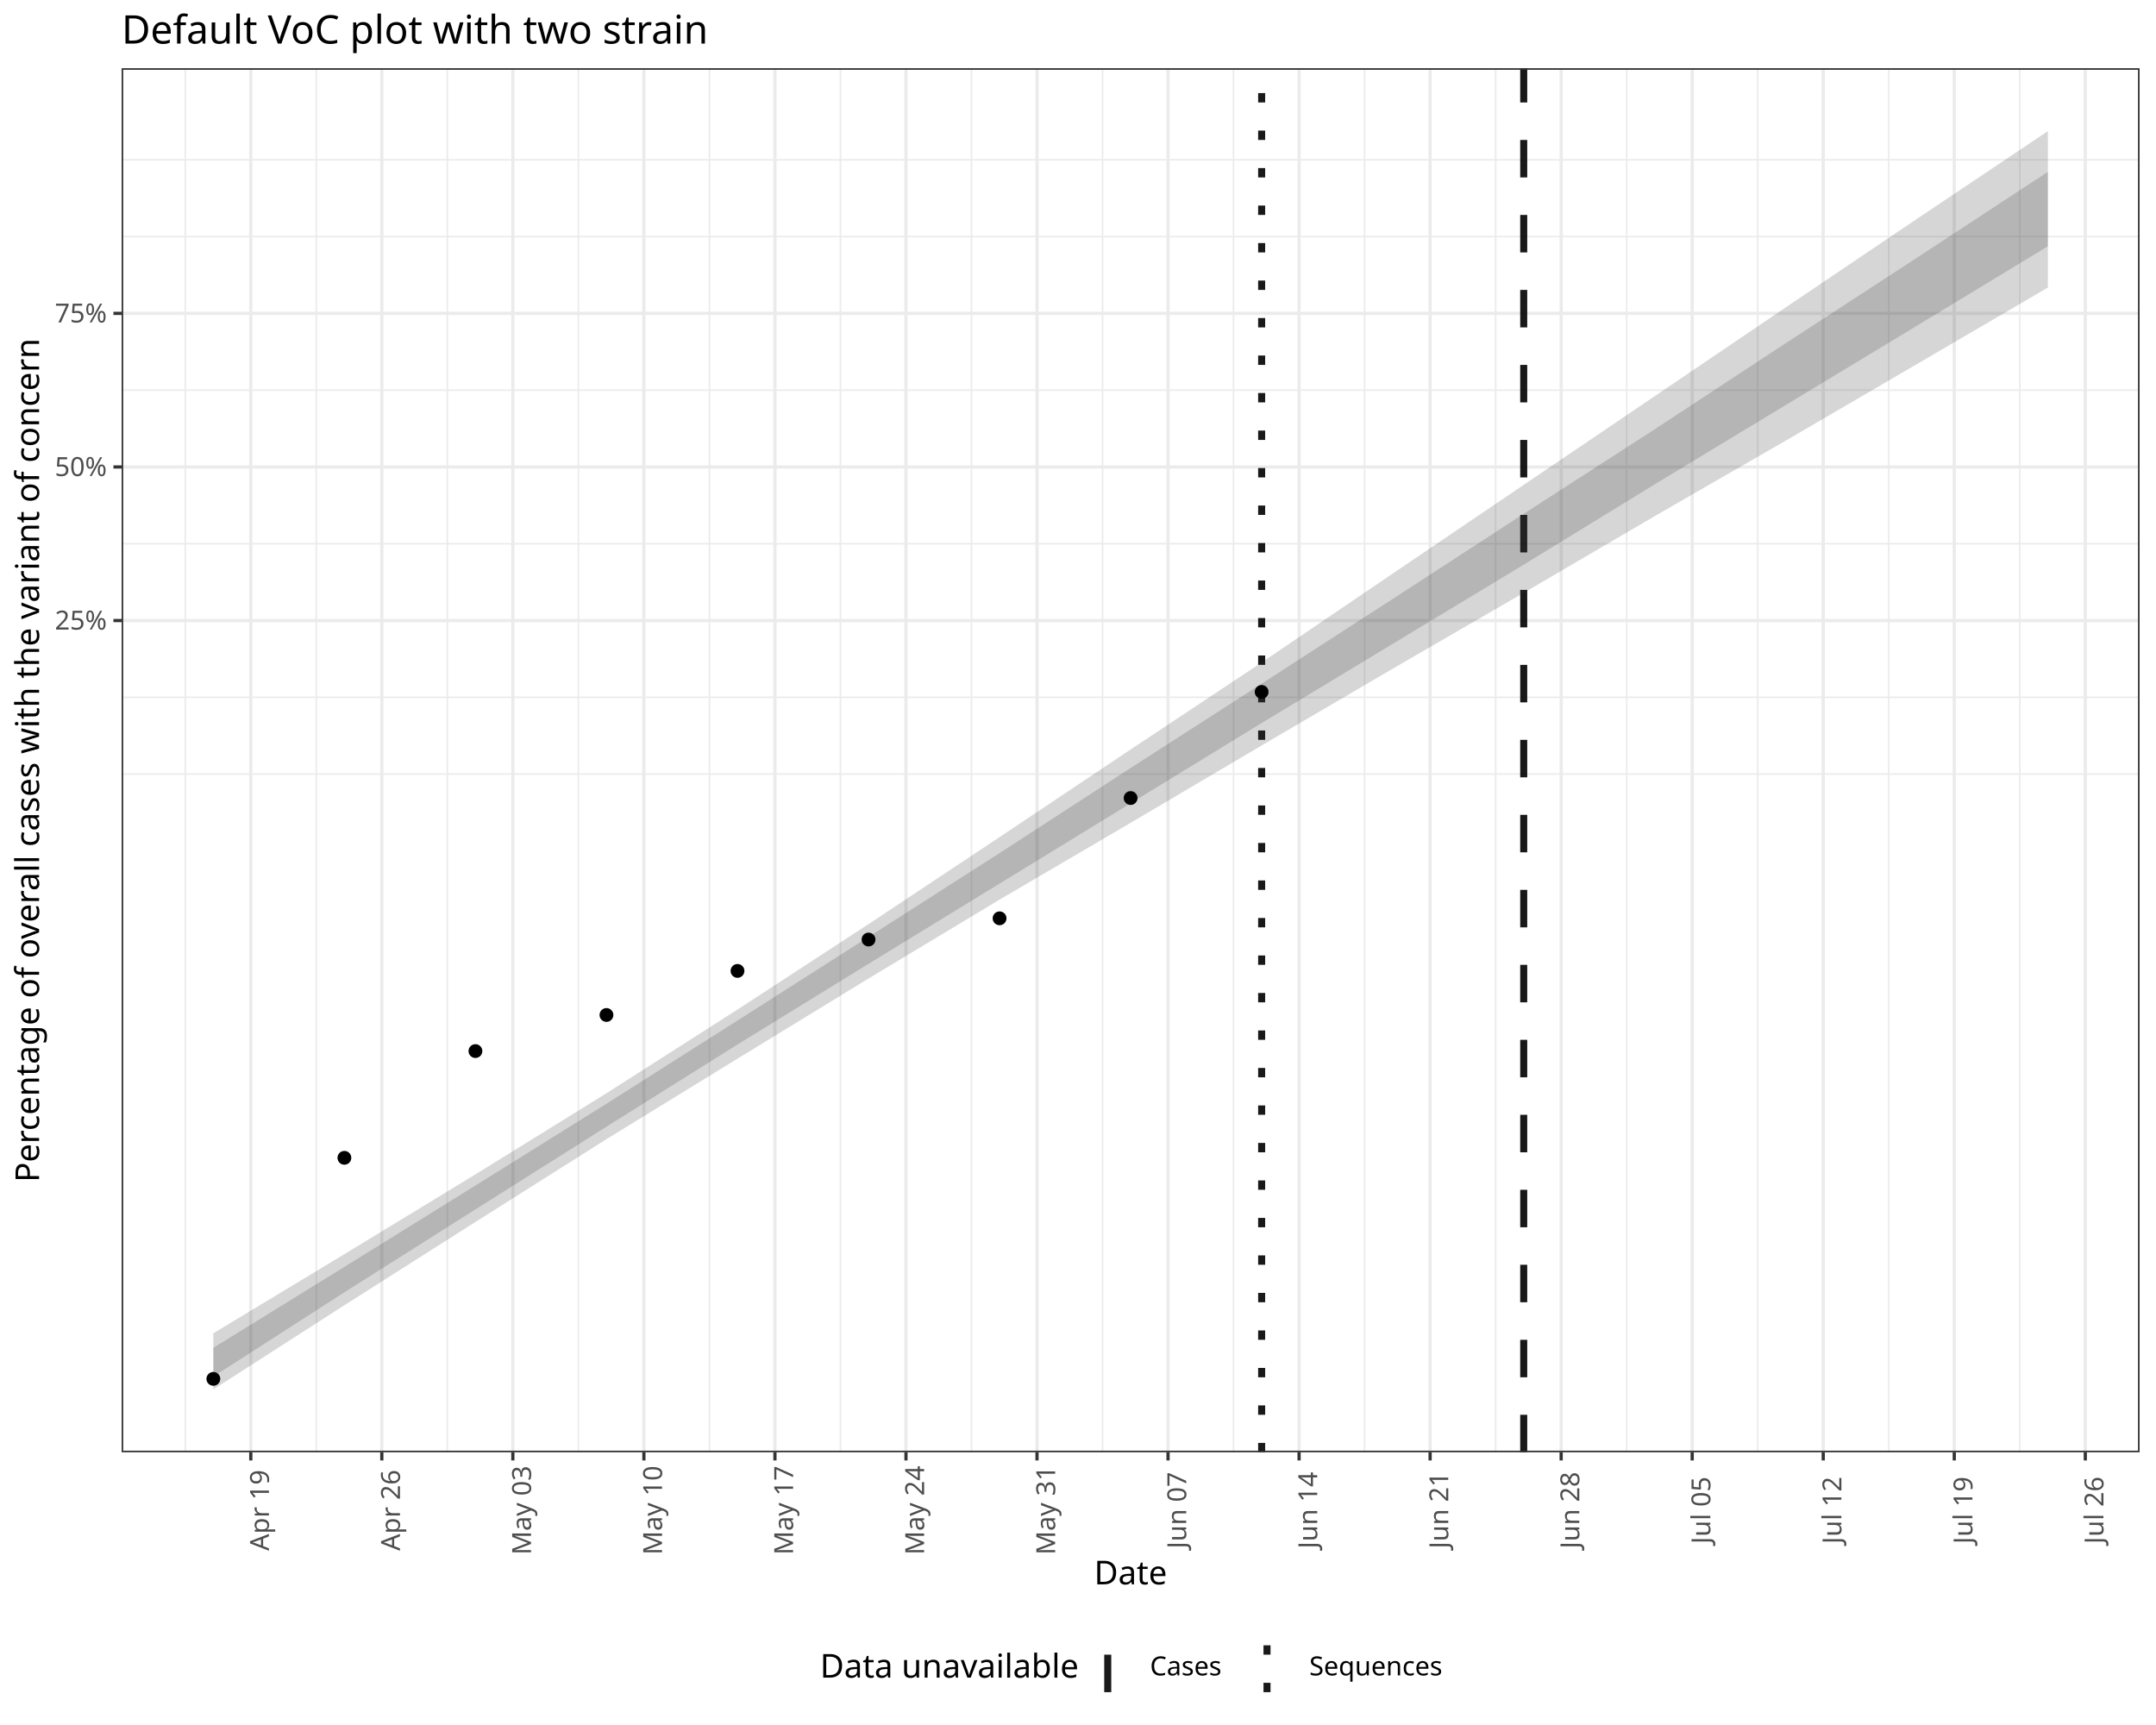
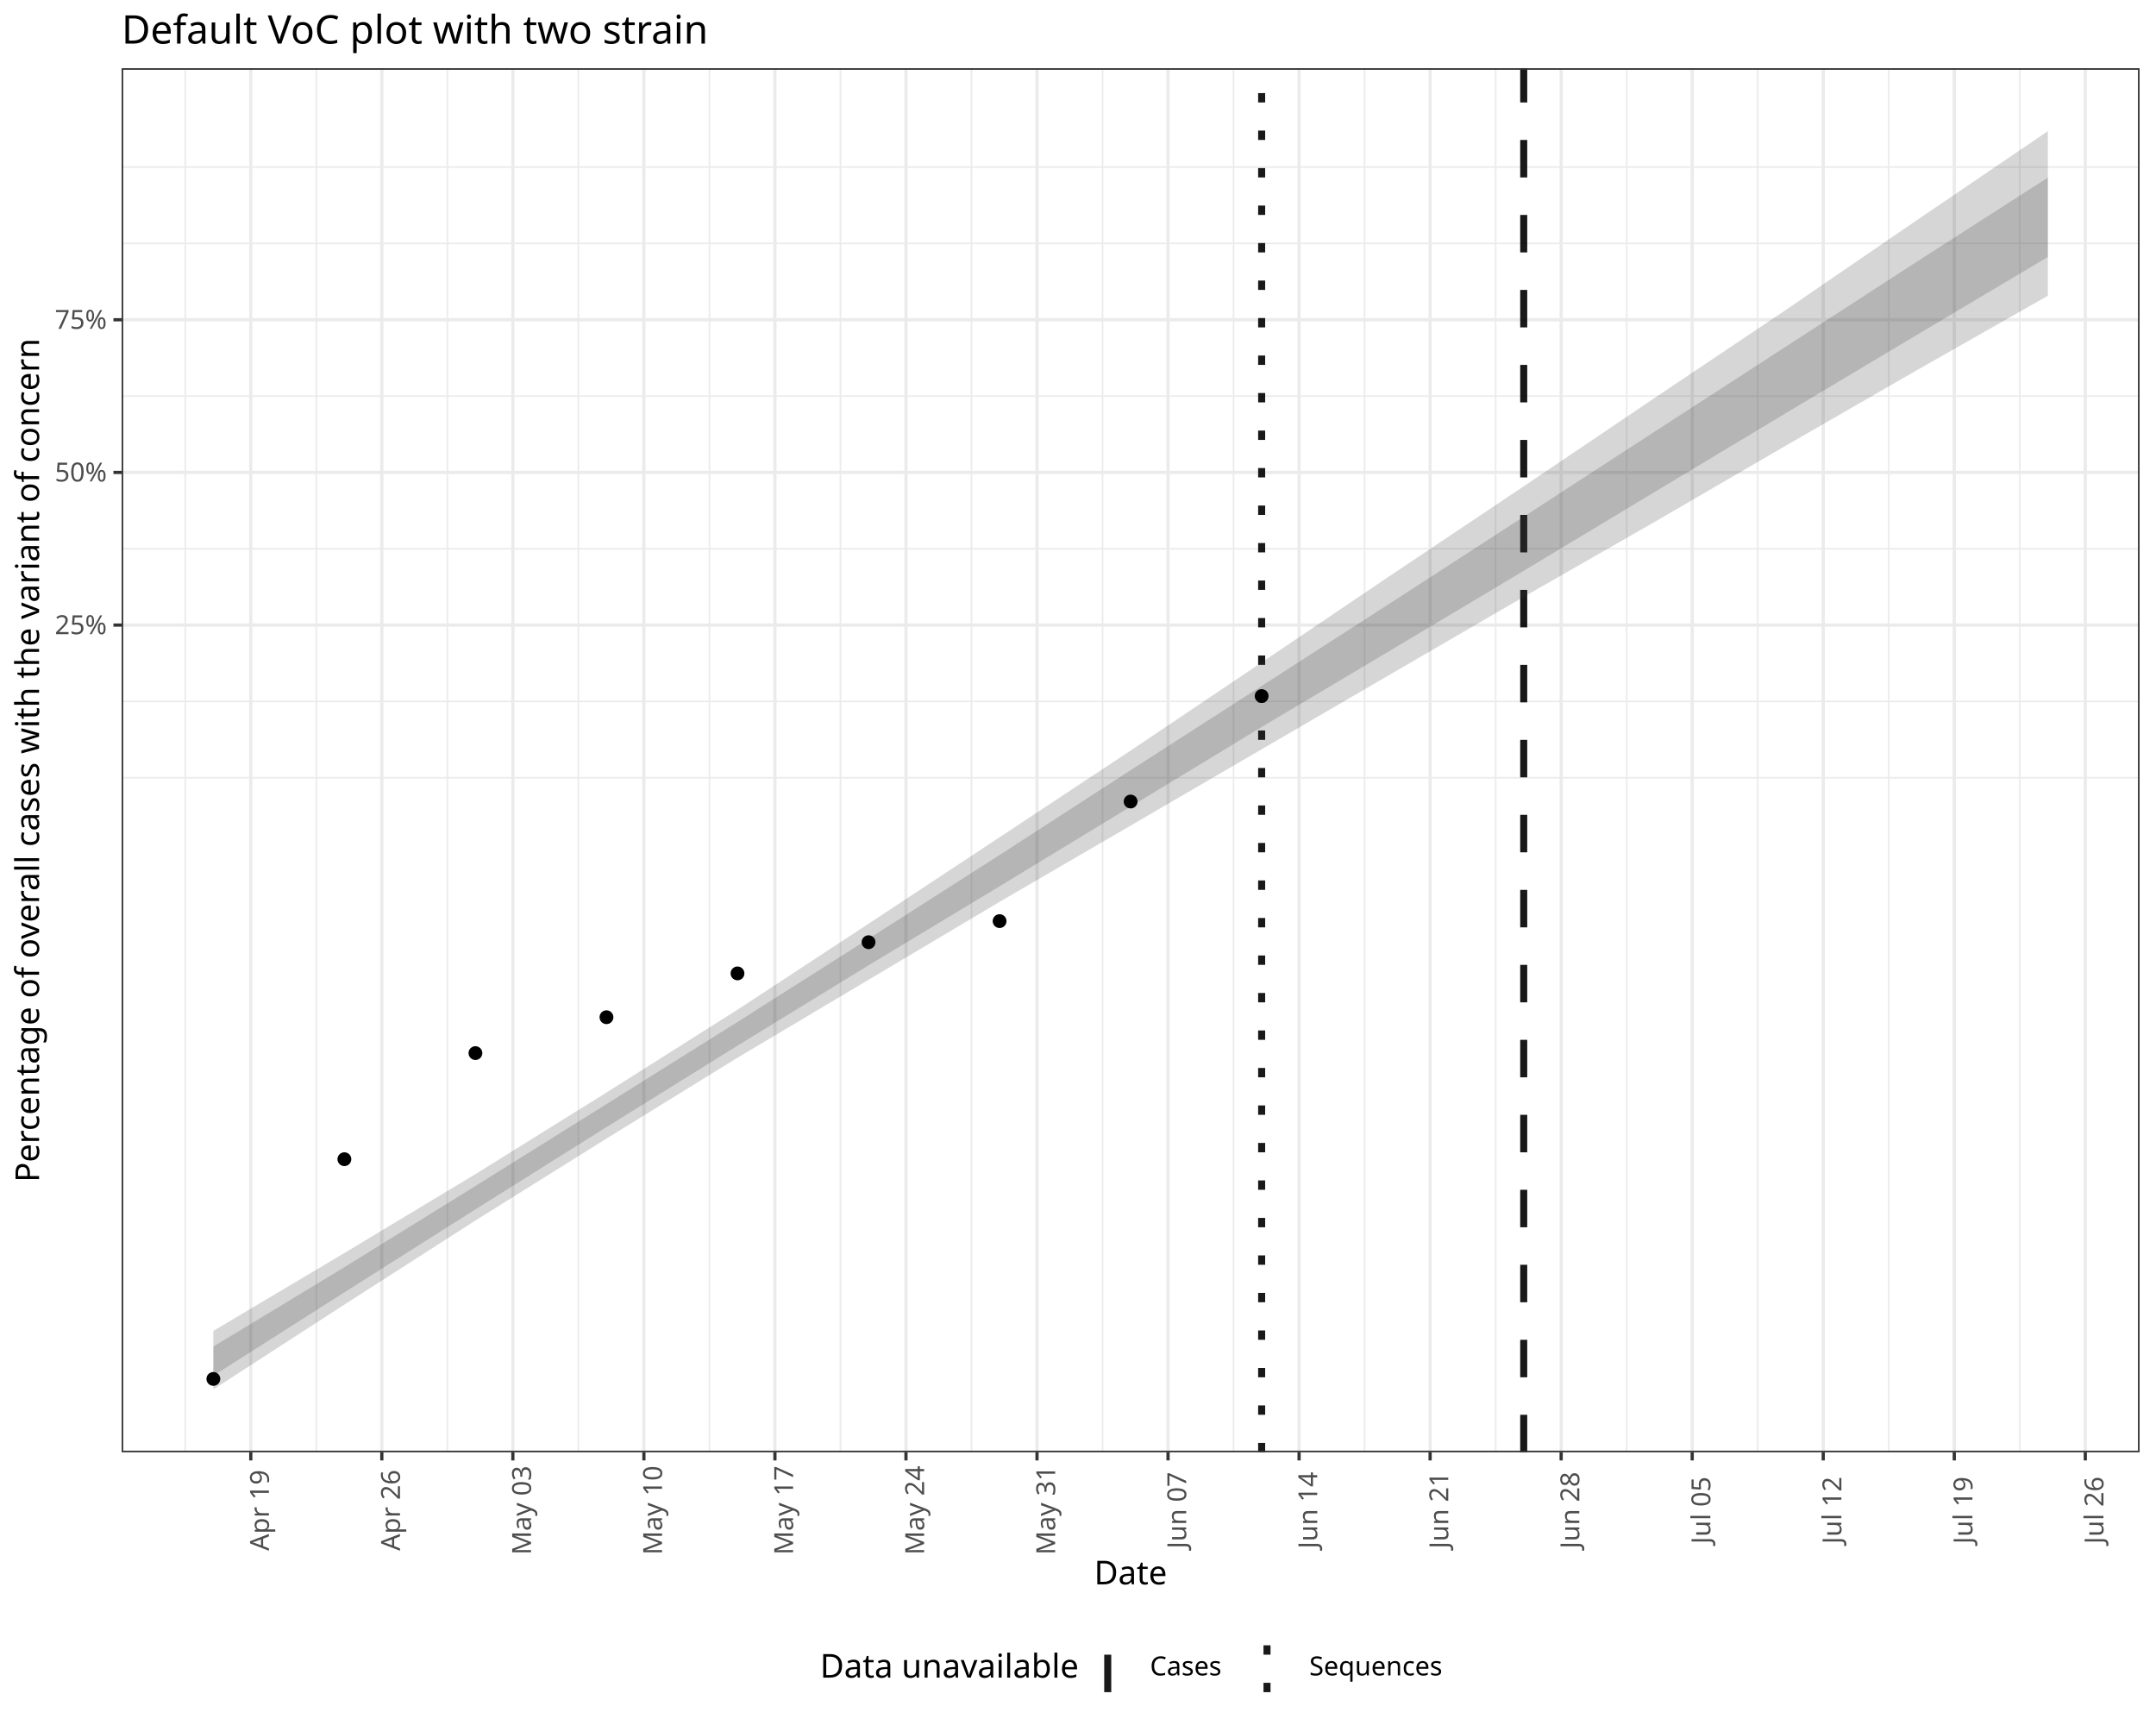
<svg xmlns="http://www.w3.org/2000/svg" class="svglite" data-engine-version="2.0" width="720.00pt" height="576.00pt" viewBox="0 0 720.00 576.00">
  <defs>
    <style type="text/css">
    .svglite line, .svglite polyline, .svglite polygon, .svglite path, .svglite rect, .svglite circle {
      fill: none;
      stroke: #000000;
      stroke-linecap: round;
      stroke-linejoin: round;
      stroke-miterlimit: 10.00;
    }
  </style>
  </defs>
  <rect width="100%" height="100%" style="stroke: none; fill: #FFFFFF;" />
  <defs>
    <clipPath id="cpMC4wMHw3MjAuMDB8MC4wMHw1NzYuMDA=">
      <rect x="0.00" y="0.00" width="720.00" height="576.00" />
    </clipPath>
  </defs>
  <g clip-path="url(#cpMC4wMHw3MjAuMDB8MC4wMHw1NzYuMDA=)">
    <rect x="0.00" y="0.00" width="720.00" height="576.00" style="stroke-width: 1.07; stroke: #FFFFFF; fill: #FFFFFF;" />
  </g>
  <defs>
    <clipPath id="cpNDAuNjJ8NzE0LjUyfDIyLjc4fDQ4NC45Mw==">
      <rect x="40.62" y="22.78" width="673.90" height="462.15" />
    </clipPath>
  </defs>
  <g clip-path="url(#cpNDAuNjJ8NzE0LjUyfDIyLjc4fDQ4NC45Mw==)">
    <rect x="40.62" y="22.78" width="673.90" height="462.15" style="stroke-width: 1.07; stroke: none; fill: #FFFFFF;" />
-     <polyline points="40.62,258.47 714.52,258.47 " style="stroke-width: 0.53; stroke: #EBEBEB; stroke-linecap: butt;" />
-     <polyline points="40.62,232.83 714.52,232.83 " style="stroke-width: 0.53; stroke: #EBEBEB; stroke-linecap: butt;" />
-     <polyline points="40.62,181.56 714.52,181.56 " style="stroke-width: 0.53; stroke: #EBEBEB; stroke-linecap: butt;" />
-     <polyline points="40.62,130.28 714.52,130.28 " style="stroke-width: 0.53; stroke: #EBEBEB; stroke-linecap: butt;" />
-     <polyline points="40.62,79.00 714.52,79.00 " style="stroke-width: 0.53; stroke: #EBEBEB; stroke-linecap: butt;" />
-     <polyline points="40.62,53.36 714.52,53.36 " style="stroke-width: 0.53; stroke: #EBEBEB; stroke-linecap: butt;" />
+     <polyline points="40.62,259.69 714.52,259.69 " style="stroke-width: 0.53; stroke: #EBEBEB; stroke-linecap: butt;" />
+     <polyline points="40.62,234.21 714.52,234.21 " style="stroke-width: 0.53; stroke: #EBEBEB; stroke-linecap: butt;" />
+     <polyline points="40.62,183.23 714.52,183.23 " style="stroke-width: 0.53; stroke: #EBEBEB; stroke-linecap: butt;" />
+     <polyline points="40.62,132.26 714.52,132.26 " style="stroke-width: 0.53; stroke: #EBEBEB; stroke-linecap: butt;" />
+     <polyline points="40.62,81.28 714.52,81.28 " style="stroke-width: 0.53; stroke: #EBEBEB; stroke-linecap: butt;" />
+     <polyline points="40.62,55.80 714.52,55.80 " style="stroke-width: 0.53; stroke: #EBEBEB; stroke-linecap: butt;" />
    <polyline points="61.87,484.93 61.87,22.78 " style="stroke-width: 0.53; stroke: #EBEBEB; stroke-linecap: butt;" />
    <polyline points="105.63,484.93 105.63,22.78 " style="stroke-width: 0.53; stroke: #EBEBEB; stroke-linecap: butt;" />
    <polyline points="149.39,484.93 149.39,22.78 " style="stroke-width: 0.53; stroke: #EBEBEB; stroke-linecap: butt;" />
    <polyline points="193.15,484.93 193.15,22.78 " style="stroke-width: 0.53; stroke: #EBEBEB; stroke-linecap: butt;" />
    <polyline points="236.91,484.93 236.91,22.78 " style="stroke-width: 0.53; stroke: #EBEBEB; stroke-linecap: butt;" />
    <polyline points="280.67,484.93 280.67,22.78 " style="stroke-width: 0.53; stroke: #EBEBEB; stroke-linecap: butt;" />
    <polyline points="324.43,484.93 324.43,22.78 " style="stroke-width: 0.53; stroke: #EBEBEB; stroke-linecap: butt;" />
    <polyline points="368.19,484.93 368.19,22.78 " style="stroke-width: 0.53; stroke: #EBEBEB; stroke-linecap: butt;" />
    <polyline points="411.95,484.93 411.95,22.78 " style="stroke-width: 0.53; stroke: #EBEBEB; stroke-linecap: butt;" />
    <polyline points="455.71,484.93 455.71,22.78 " style="stroke-width: 0.53; stroke: #EBEBEB; stroke-linecap: butt;" />
    <polyline points="499.47,484.93 499.47,22.78 " style="stroke-width: 0.53; stroke: #EBEBEB; stroke-linecap: butt;" />
    <polyline points="543.23,484.93 543.23,22.78 " style="stroke-width: 0.53; stroke: #EBEBEB; stroke-linecap: butt;" />
    <polyline points="586.99,484.93 586.99,22.78 " style="stroke-width: 0.53; stroke: #EBEBEB; stroke-linecap: butt;" />
    <polyline points="630.75,484.93 630.75,22.78 " style="stroke-width: 0.53; stroke: #EBEBEB; stroke-linecap: butt;" />
    <polyline points="674.51,484.93 674.51,22.78 " style="stroke-width: 0.53; stroke: #EBEBEB; stroke-linecap: butt;" />
-     <polyline points="40.62,207.20 714.52,207.20 " style="stroke-width: 1.07; stroke: #EBEBEB; stroke-linecap: butt;" />
-     <polyline points="40.62,155.92 714.52,155.92 " style="stroke-width: 1.07; stroke: #EBEBEB; stroke-linecap: butt;" />
-     <polyline points="40.62,104.64 714.52,104.64 " style="stroke-width: 1.07; stroke: #EBEBEB; stroke-linecap: butt;" />
+     <polyline points="40.62,208.72 714.52,208.72 " style="stroke-width: 1.07; stroke: #EBEBEB; stroke-linecap: butt;" />
+     <polyline points="40.62,157.75 714.52,157.75 " style="stroke-width: 1.07; stroke: #EBEBEB; stroke-linecap: butt;" />
+     <polyline points="40.62,106.77 714.52,106.77 " style="stroke-width: 1.07; stroke: #EBEBEB; stroke-linecap: butt;" />
    <polyline points="83.75,484.93 83.75,22.78 " style="stroke-width: 1.07; stroke: #EBEBEB; stroke-linecap: butt;" />
    <polyline points="127.51,484.93 127.51,22.78 " style="stroke-width: 1.07; stroke: #EBEBEB; stroke-linecap: butt;" />
    <polyline points="171.27,484.93 171.27,22.78 " style="stroke-width: 1.07; stroke: #EBEBEB; stroke-linecap: butt;" />
    <polyline points="215.03,484.93 215.03,22.78 " style="stroke-width: 1.07; stroke: #EBEBEB; stroke-linecap: butt;" />
    <polyline points="258.79,484.93 258.79,22.78 " style="stroke-width: 1.07; stroke: #EBEBEB; stroke-linecap: butt;" />
    <polyline points="302.55,484.93 302.55,22.78 " style="stroke-width: 1.07; stroke: #EBEBEB; stroke-linecap: butt;" />
    <polyline points="346.31,484.93 346.31,22.78 " style="stroke-width: 1.07; stroke: #EBEBEB; stroke-linecap: butt;" />
    <polyline points="390.07,484.93 390.07,22.78 " style="stroke-width: 1.07; stroke: #EBEBEB; stroke-linecap: butt;" />
    <polyline points="433.83,484.93 433.83,22.78 " style="stroke-width: 1.07; stroke: #EBEBEB; stroke-linecap: butt;" />
    <polyline points="477.59,484.93 477.59,22.78 " style="stroke-width: 1.07; stroke: #EBEBEB; stroke-linecap: butt;" />
    <polyline points="521.35,484.93 521.35,22.78 " style="stroke-width: 1.07; stroke: #EBEBEB; stroke-linecap: butt;" />
    <polyline points="565.11,484.93 565.11,22.78 " style="stroke-width: 1.07; stroke: #EBEBEB; stroke-linecap: butt;" />
    <polyline points="608.87,484.93 608.87,22.78 " style="stroke-width: 1.07; stroke: #EBEBEB; stroke-linecap: butt;" />
    <polyline points="652.63,484.93 652.63,22.78 " style="stroke-width: 1.07; stroke: #EBEBEB; stroke-linecap: butt;" />
    <polyline points="696.39,484.93 696.39,22.78 " style="stroke-width: 1.07; stroke: #EBEBEB; stroke-linecap: butt;" />
    <line x1="508.85" y1="484.93" x2="508.85" y2="22.78" style="stroke-width: 2.35; stroke: #000000; stroke-opacity: 0.90; stroke-dasharray: 12.52,12.52; stroke-linecap: butt;" />
    <line x1="421.33" y1="484.93" x2="421.33" y2="22.78" style="stroke-width: 2.35; stroke: #000000; stroke-opacity: 0.90; stroke-dasharray: 3.13,9.39; stroke-linecap: butt;" />
-     <polygon points="71.25,445.20 115.01,418.78 158.77,392.14 202.53,365.05 246.29,337.10 290.05,308.57 333.81,279.52 377.57,250.26 421.33,221.21 465.09,191.53 508.85,161.90 552.61,132.27 596.37,102.63 640.13,73.10 683.89,43.79 683.89,96.02 640.13,121.59 596.37,147.12 552.61,172.33 508.85,197.94 465.09,223.29 421.33,248.92 377.57,274.75 333.81,300.39 290.05,326.73 246.29,353.50 202.53,380.38 158.77,408.03 115.01,435.83 71.25,463.93 " style="stroke-width: 0.00; stroke: none; fill: #333333; fill-opacity: 0.20;" />
-     <polyline points="71.25,445.20 115.01,418.78 158.77,392.14 202.53,365.05 246.29,337.10 290.05,308.57 333.81,279.52 377.57,250.26 421.33,221.21 465.09,191.53 508.85,161.90 552.61,132.27 596.37,102.63 640.13,73.10 683.89,43.79 " style="stroke-width: 0.43; stroke: none;" />
-     <polyline points="683.89,96.02 640.13,121.59 596.37,147.12 552.61,172.33 508.85,197.94 465.09,223.29 421.33,248.92 377.57,274.75 333.81,300.39 290.05,326.73 246.29,353.50 202.53,380.38 158.77,408.03 115.01,435.83 71.25,463.93 " style="stroke-width: 0.43; stroke: none;" />
-     <polygon points="71.25,450.05 115.01,423.03 158.77,395.86 202.53,368.55 246.29,340.77 290.05,312.85 333.81,284.85 377.57,256.44 421.33,228.29 465.09,200.00 508.85,171.56 552.61,143.33 596.37,114.58 640.13,86.08 683.89,57.37 683.89,82.24 640.13,108.78 596.37,135.23 552.61,161.71 508.85,188.55 465.09,214.99 421.33,241.43 377.57,268.23 333.81,295.05 290.05,321.83 246.29,348.77 202.53,376.21 158.77,403.84 115.01,431.51 71.25,459.66 " style="stroke-width: 0.00; stroke: none; fill: #333333; fill-opacity: 0.20;" />
-     <polyline points="71.25,450.05 115.01,423.03 158.77,395.86 202.53,368.55 246.29,340.77 290.05,312.85 333.81,284.85 377.57,256.44 421.33,228.29 465.09,200.00 508.85,171.56 552.61,143.33 596.37,114.58 640.13,86.08 683.89,57.37 " style="stroke-width: 1.07; stroke: none;" />
-     <polyline points="683.89,82.24 640.13,108.78 596.37,135.23 552.61,161.71 508.85,188.55 465.09,214.99 421.33,241.43 377.57,268.23 333.81,295.05 290.05,321.83 246.29,348.77 202.53,376.21 158.77,403.84 115.01,431.51 71.25,459.66 " style="stroke-width: 1.07; stroke: none;" />
-     <circle cx="71.25" cy="460.42" r="1.95" style="stroke-width: 0.71; fill: #000000;" />
-     <circle cx="115.01" cy="386.61" r="1.95" style="stroke-width: 0.71; fill: #000000;" />
-     <circle cx="158.77" cy="350.97" r="1.95" style="stroke-width: 0.71; fill: #000000;" />
-     <circle cx="202.53" cy="338.91" r="1.95" style="stroke-width: 0.71; fill: #000000;" />
-     <circle cx="246.29" cy="324.20" r="1.95" style="stroke-width: 0.71; fill: #000000;" />
-     <circle cx="290.05" cy="313.72" r="1.95" style="stroke-width: 0.71; fill: #000000;" />
-     <circle cx="333.81" cy="306.64" r="1.95" style="stroke-width: 0.71; fill: #000000;" />
-     <circle cx="377.57" cy="266.47" r="1.95" style="stroke-width: 0.71; fill: #000000;" />
-     <circle cx="421.33" cy="231.04" r="1.95" style="stroke-width: 0.71; fill: #000000;" />
+     <polygon points="71.25,444.40 115.01,418.40 158.77,392.05 202.53,364.81 246.29,337.15 290.05,308.45 333.81,279.58 377.57,250.63 421.33,221.20 465.09,191.66 508.85,162.39 552.61,132.85 596.37,103.50 640.13,73.52 683.89,43.79 683.89,98.75 640.13,123.62 596.37,148.81 552.61,174.25 508.85,199.29 465.09,224.72 421.33,250.19 377.57,275.67 333.81,301.14 290.05,327.16 246.29,353.18 202.53,380.19 158.77,407.54 115.01,435.62 71.25,463.93 " style="stroke-width: 0.00; stroke: none; fill: #333333; fill-opacity: 0.20;" />
+     <polyline points="71.25,444.40 115.01,418.40 158.77,392.05 202.53,364.81 246.29,337.15 290.05,308.45 333.81,279.58 377.57,250.63 421.33,221.20 465.09,191.66 508.85,162.39 552.61,132.85 596.37,103.50 640.13,73.52 683.89,43.79 " style="stroke-width: 0.43; stroke: none;" />
+     <polyline points="683.89,98.75 640.13,123.62 596.37,148.81 552.61,174.25 508.85,199.29 465.09,224.72 421.33,250.19 377.57,275.67 333.81,301.14 290.05,327.16 246.29,353.18 202.53,380.19 158.77,407.54 115.01,435.62 71.25,463.93 " style="stroke-width: 0.43; stroke: none;" />
+     <polygon points="71.25,449.63 115.01,423.13 158.77,396.02 202.53,368.67 246.29,341.25 290.05,313.46 333.81,285.50 377.57,257.17 421.33,229.05 465.09,200.88 508.85,172.53 552.61,144.10 596.37,115.75 640.13,87.39 683.89,59.30 683.89,85.80 640.13,111.83 596.37,137.96 552.61,164.25 508.85,190.60 465.09,216.74 421.33,242.75 377.57,269.33 333.81,295.95 290.05,322.33 246.29,349.16 202.53,376.36 158.77,403.82 115.01,431.53 71.25,459.37 " style="stroke-width: 0.00; stroke: none; fill: #333333; fill-opacity: 0.20;" />
+     <polyline points="71.25,449.63 115.01,423.13 158.77,396.02 202.53,368.67 246.29,341.25 290.05,313.46 333.81,285.50 377.57,257.17 421.33,229.05 465.09,200.88 508.85,172.53 552.61,144.10 596.37,115.75 640.13,87.39 683.89,59.30 " style="stroke-width: 1.07; stroke: none;" />
+     <polyline points="683.89,85.80 640.13,111.83 596.37,137.96 552.61,164.25 508.85,190.60 465.09,216.74 421.33,242.75 377.57,269.33 333.81,295.95 290.05,322.33 246.29,349.16 202.53,376.36 158.77,403.82 115.01,431.53 71.25,459.37 " style="stroke-width: 1.07; stroke: none;" />
+     <circle cx="71.25" cy="460.44" r="1.95" style="stroke-width: 0.71; fill: #000000;" />
+     <circle cx="115.01" cy="387.07" r="1.95" style="stroke-width: 0.71; fill: #000000;" />
+     <circle cx="158.77" cy="351.64" r="1.95" style="stroke-width: 0.71; fill: #000000;" />
+     <circle cx="202.53" cy="339.66" r="1.95" style="stroke-width: 0.71; fill: #000000;" />
+     <circle cx="246.29" cy="325.03" r="1.95" style="stroke-width: 0.71; fill: #000000;" />
+     <circle cx="290.05" cy="314.61" r="1.95" style="stroke-width: 0.71; fill: #000000;" />
+     <circle cx="333.81" cy="307.57" r="1.95" style="stroke-width: 0.71; fill: #000000;" />
+     <circle cx="377.57" cy="267.64" r="1.95" style="stroke-width: 0.71; fill: #000000;" />
+     <circle cx="421.33" cy="232.42" r="1.95" style="stroke-width: 0.71; fill: #000000;" />
    <rect x="40.62" y="22.78" width="673.90" height="462.15" style="stroke-width: 1.07; stroke: #333333;" />
  </g>
  <g clip-path="url(#cpMC4wMHw3MjAuMDB8MC4wMHw1NzYuMDA=)">
-     <text x="35.69" y="210.22" text-anchor="end" style="font-size: 8.80px; fill: #4D4D4D; font-family: sans;" textLength="17.61px" lengthAdjust="spacingAndGlyphs">25%</text>
-     <text x="35.69" y="158.95" text-anchor="end" style="font-size: 8.80px; fill: #4D4D4D; font-family: sans;" textLength="17.61px" lengthAdjust="spacingAndGlyphs">50%</text>
-     <text x="35.69" y="107.67" text-anchor="end" style="font-size: 8.80px; fill: #4D4D4D; font-family: sans;" textLength="17.61px" lengthAdjust="spacingAndGlyphs">75%</text>
-     <polyline points="37.88,207.20 40.62,207.20 " style="stroke-width: 1.07; stroke: #333333; stroke-linecap: butt;" />
-     <polyline points="37.88,155.92 40.62,155.92 " style="stroke-width: 1.07; stroke: #333333; stroke-linecap: butt;" />
-     <polyline points="37.88,104.64 40.62,104.64 " style="stroke-width: 1.07; stroke: #333333; stroke-linecap: butt;" />
+     <text x="35.69" y="211.75" text-anchor="end" style="font-size: 8.80px; fill: #4D4D4D; font-family: sans;" textLength="17.61px" lengthAdjust="spacingAndGlyphs">25%</text>
+     <text x="35.69" y="160.77" text-anchor="end" style="font-size: 8.80px; fill: #4D4D4D; font-family: sans;" textLength="17.61px" lengthAdjust="spacingAndGlyphs">50%</text>
+     <text x="35.69" y="109.80" text-anchor="end" style="font-size: 8.80px; fill: #4D4D4D; font-family: sans;" textLength="17.61px" lengthAdjust="spacingAndGlyphs">75%</text>
+     <polyline points="37.88,208.72 40.62,208.72 " style="stroke-width: 1.07; stroke: #333333; stroke-linecap: butt;" />
+     <polyline points="37.88,157.75 40.62,157.75 " style="stroke-width: 1.07; stroke: #333333; stroke-linecap: butt;" />
+     <polyline points="37.88,106.77 40.62,106.77 " style="stroke-width: 1.07; stroke: #333333; stroke-linecap: butt;" />
    <polyline points="83.75,487.67 83.75,484.93 " style="stroke-width: 1.07; stroke: #333333; stroke-linecap: butt;" />
    <polyline points="127.51,487.67 127.51,484.93 " style="stroke-width: 1.07; stroke: #333333; stroke-linecap: butt;" />
    <polyline points="171.27,487.67 171.27,484.93 " style="stroke-width: 1.07; stroke: #333333; stroke-linecap: butt;" />
    <polyline points="215.03,487.67 215.03,484.93 " style="stroke-width: 1.07; stroke: #333333; stroke-linecap: butt;" />
    <polyline points="258.79,487.67 258.79,484.93 " style="stroke-width: 1.07; stroke: #333333; stroke-linecap: butt;" />
    <polyline points="302.55,487.67 302.55,484.93 " style="stroke-width: 1.07; stroke: #333333; stroke-linecap: butt;" />
    <polyline points="346.31,487.67 346.31,484.93 " style="stroke-width: 1.07; stroke: #333333; stroke-linecap: butt;" />
    <polyline points="390.07,487.67 390.07,484.93 " style="stroke-width: 1.07; stroke: #333333; stroke-linecap: butt;" />
    <polyline points="433.83,487.67 433.83,484.93 " style="stroke-width: 1.07; stroke: #333333; stroke-linecap: butt;" />
    <polyline points="477.59,487.67 477.59,484.93 " style="stroke-width: 1.07; stroke: #333333; stroke-linecap: butt;" />
    <polyline points="521.35,487.67 521.35,484.93 " style="stroke-width: 1.07; stroke: #333333; stroke-linecap: butt;" />
    <polyline points="565.11,487.67 565.11,484.93 " style="stroke-width: 1.07; stroke: #333333; stroke-linecap: butt;" />
    <polyline points="608.87,487.67 608.87,484.93 " style="stroke-width: 1.07; stroke: #333333; stroke-linecap: butt;" />
    <polyline points="652.63,487.67 652.63,484.93 " style="stroke-width: 1.07; stroke: #333333; stroke-linecap: butt;" />
    <polyline points="696.39,487.67 696.39,484.93 " style="stroke-width: 1.07; stroke: #333333; stroke-linecap: butt;" />
    <text transform="translate(89.81,504.30) rotate(-90)" text-anchor="middle" style="font-size: 8.80px; fill: #4D4D4D; font-family: sans;" textLength="25.93px" lengthAdjust="spacingAndGlyphs">Apr 19</text>
    <text transform="translate(133.57,504.30) rotate(-90)" text-anchor="middle" style="font-size: 8.80px; fill: #4D4D4D; font-family: sans;" textLength="25.93px" lengthAdjust="spacingAndGlyphs">Apr 26</text>
    <text transform="translate(177.33,504.30) rotate(-90)" text-anchor="middle" style="font-size: 8.80px; fill: #4D4D4D; font-family: sans;" textLength="28.87px" lengthAdjust="spacingAndGlyphs">May 03</text>
    <text transform="translate(221.09,504.30) rotate(-90)" text-anchor="middle" style="font-size: 8.80px; fill: #4D4D4D; font-family: sans;" textLength="28.87px" lengthAdjust="spacingAndGlyphs">May 10</text>
    <text transform="translate(264.85,504.30) rotate(-90)" text-anchor="middle" style="font-size: 8.80px; fill: #4D4D4D; font-family: sans;" textLength="28.87px" lengthAdjust="spacingAndGlyphs">May 17</text>
    <text transform="translate(308.61,504.30) rotate(-90)" text-anchor="middle" style="font-size: 8.80px; fill: #4D4D4D; font-family: sans;" textLength="28.87px" lengthAdjust="spacingAndGlyphs">May 24</text>
    <text transform="translate(352.37,504.30) rotate(-90)" text-anchor="middle" style="font-size: 8.80px; fill: #4D4D4D; font-family: sans;" textLength="28.87px" lengthAdjust="spacingAndGlyphs">May 31</text>
    <text transform="translate(396.13,504.30) rotate(-90)" text-anchor="middle" style="font-size: 8.80px; fill: #4D4D4D; font-family: sans;" textLength="26.43px" lengthAdjust="spacingAndGlyphs">Jun 07</text>
    <text transform="translate(439.89,504.30) rotate(-90)" text-anchor="middle" style="font-size: 8.80px; fill: #4D4D4D; font-family: sans;" textLength="26.43px" lengthAdjust="spacingAndGlyphs">Jun 14</text>
    <text transform="translate(483.65,504.30) rotate(-90)" text-anchor="middle" style="font-size: 8.80px; fill: #4D4D4D; font-family: sans;" textLength="26.43px" lengthAdjust="spacingAndGlyphs">Jun 21</text>
    <text transform="translate(527.41,504.30) rotate(-90)" text-anchor="middle" style="font-size: 8.80px; fill: #4D4D4D; font-family: sans;" textLength="26.43px" lengthAdjust="spacingAndGlyphs">Jun 28</text>
    <text transform="translate(571.17,504.30) rotate(-90)" text-anchor="middle" style="font-size: 8.80px; fill: #4D4D4D; font-family: sans;" textLength="23.49px" lengthAdjust="spacingAndGlyphs">Jul 05</text>
    <text transform="translate(614.93,504.30) rotate(-90)" text-anchor="middle" style="font-size: 8.80px; fill: #4D4D4D; font-family: sans;" textLength="23.49px" lengthAdjust="spacingAndGlyphs">Jul 12</text>
    <text transform="translate(658.69,504.30) rotate(-90)" text-anchor="middle" style="font-size: 8.80px; fill: #4D4D4D; font-family: sans;" textLength="23.49px" lengthAdjust="spacingAndGlyphs">Jul 19</text>
    <text transform="translate(702.45,504.30) rotate(-90)" text-anchor="middle" style="font-size: 8.80px; fill: #4D4D4D; font-family: sans;" textLength="23.49px" lengthAdjust="spacingAndGlyphs">Jul 26</text>
    <text x="377.57" y="529.04" text-anchor="middle" style="font-size: 11.00px; font-family: sans;" textLength="23.24px" lengthAdjust="spacingAndGlyphs">Date</text>
    <text transform="translate(13.05,253.86) rotate(-90)" text-anchor="middle" style="font-size: 11.00px; font-family: sans;" textLength="267.24px" lengthAdjust="spacingAndGlyphs">Percentage of overall cases with the variant of concern</text>
    <rect x="268.38" y="542.28" width="218.39" height="28.24" style="stroke-width: 1.07; stroke: none; fill: #FFFFFF;" />
    <text x="273.86" y="560.19" style="font-size: 11.00px; font-family: sans;" textLength="81.95px" lengthAdjust="spacingAndGlyphs">Data unavailable</text>
    <rect x="361.29" y="547.76" width="17.28" height="17.28" style="stroke-width: 1.07; stroke: none; fill: #FFFFFF;" />
    <line x1="369.93" y1="565.04" x2="369.93" y2="547.76" style="stroke-width: 2.35; stroke: #000000; stroke-opacity: 0.90; stroke-dasharray: 12.52,12.52; stroke-linecap: butt;" />
    <rect x="414.48" y="547.76" width="17.28" height="17.28" style="stroke-width: 1.07; stroke: none; fill: #FFFFFF;" />
    <line x1="423.12" y1="565.04" x2="423.12" y2="547.76" style="stroke-width: 2.35; stroke: #000000; stroke-opacity: 0.90; stroke-dasharray: 3.13,9.39; stroke-linecap: butt;" />
    <text x="384.05" y="559.43" style="font-size: 8.80px; font-family: sans;" textLength="24.95px" lengthAdjust="spacingAndGlyphs">Cases</text>
    <text x="437.24" y="559.43" style="font-size: 8.80px; font-family: sans;" textLength="44.05px" lengthAdjust="spacingAndGlyphs">Sequences</text>
    <text x="40.62" y="14.56" style="font-size: 13.20px; font-family: sans;" textLength="183.43px" lengthAdjust="spacingAndGlyphs">Default VoC plot with two strain</text>
  </g>
</svg>
